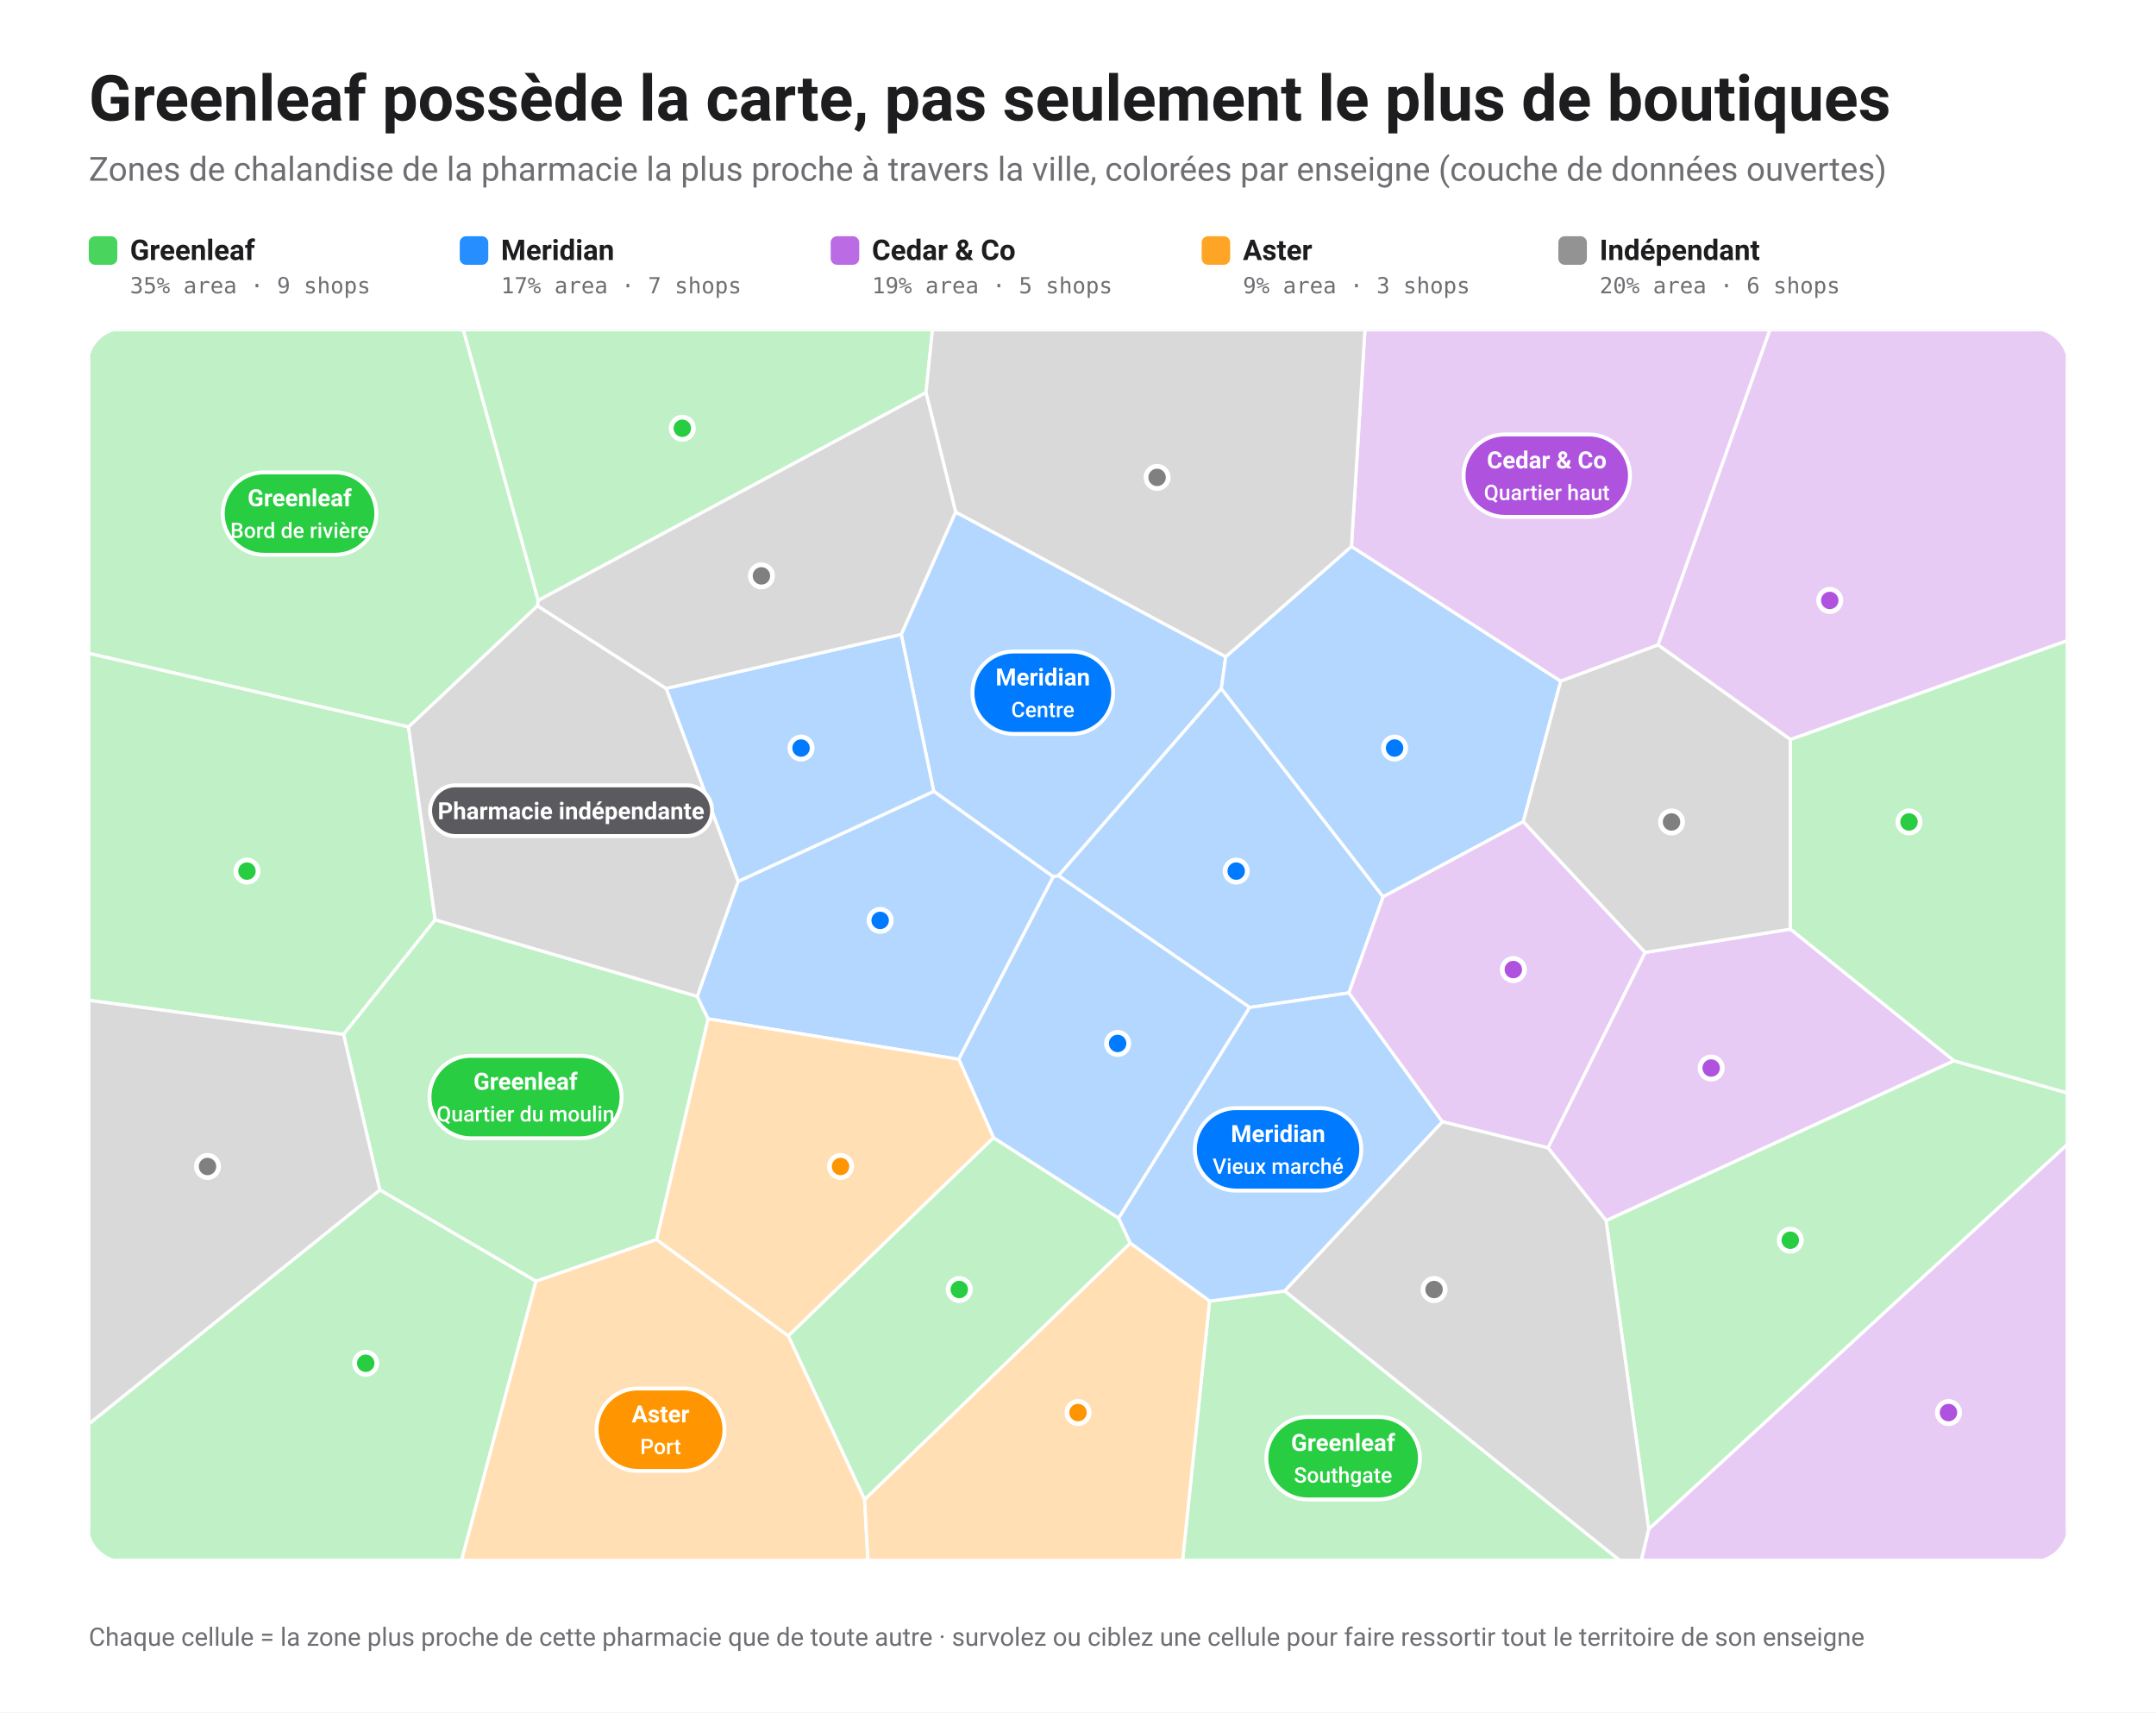
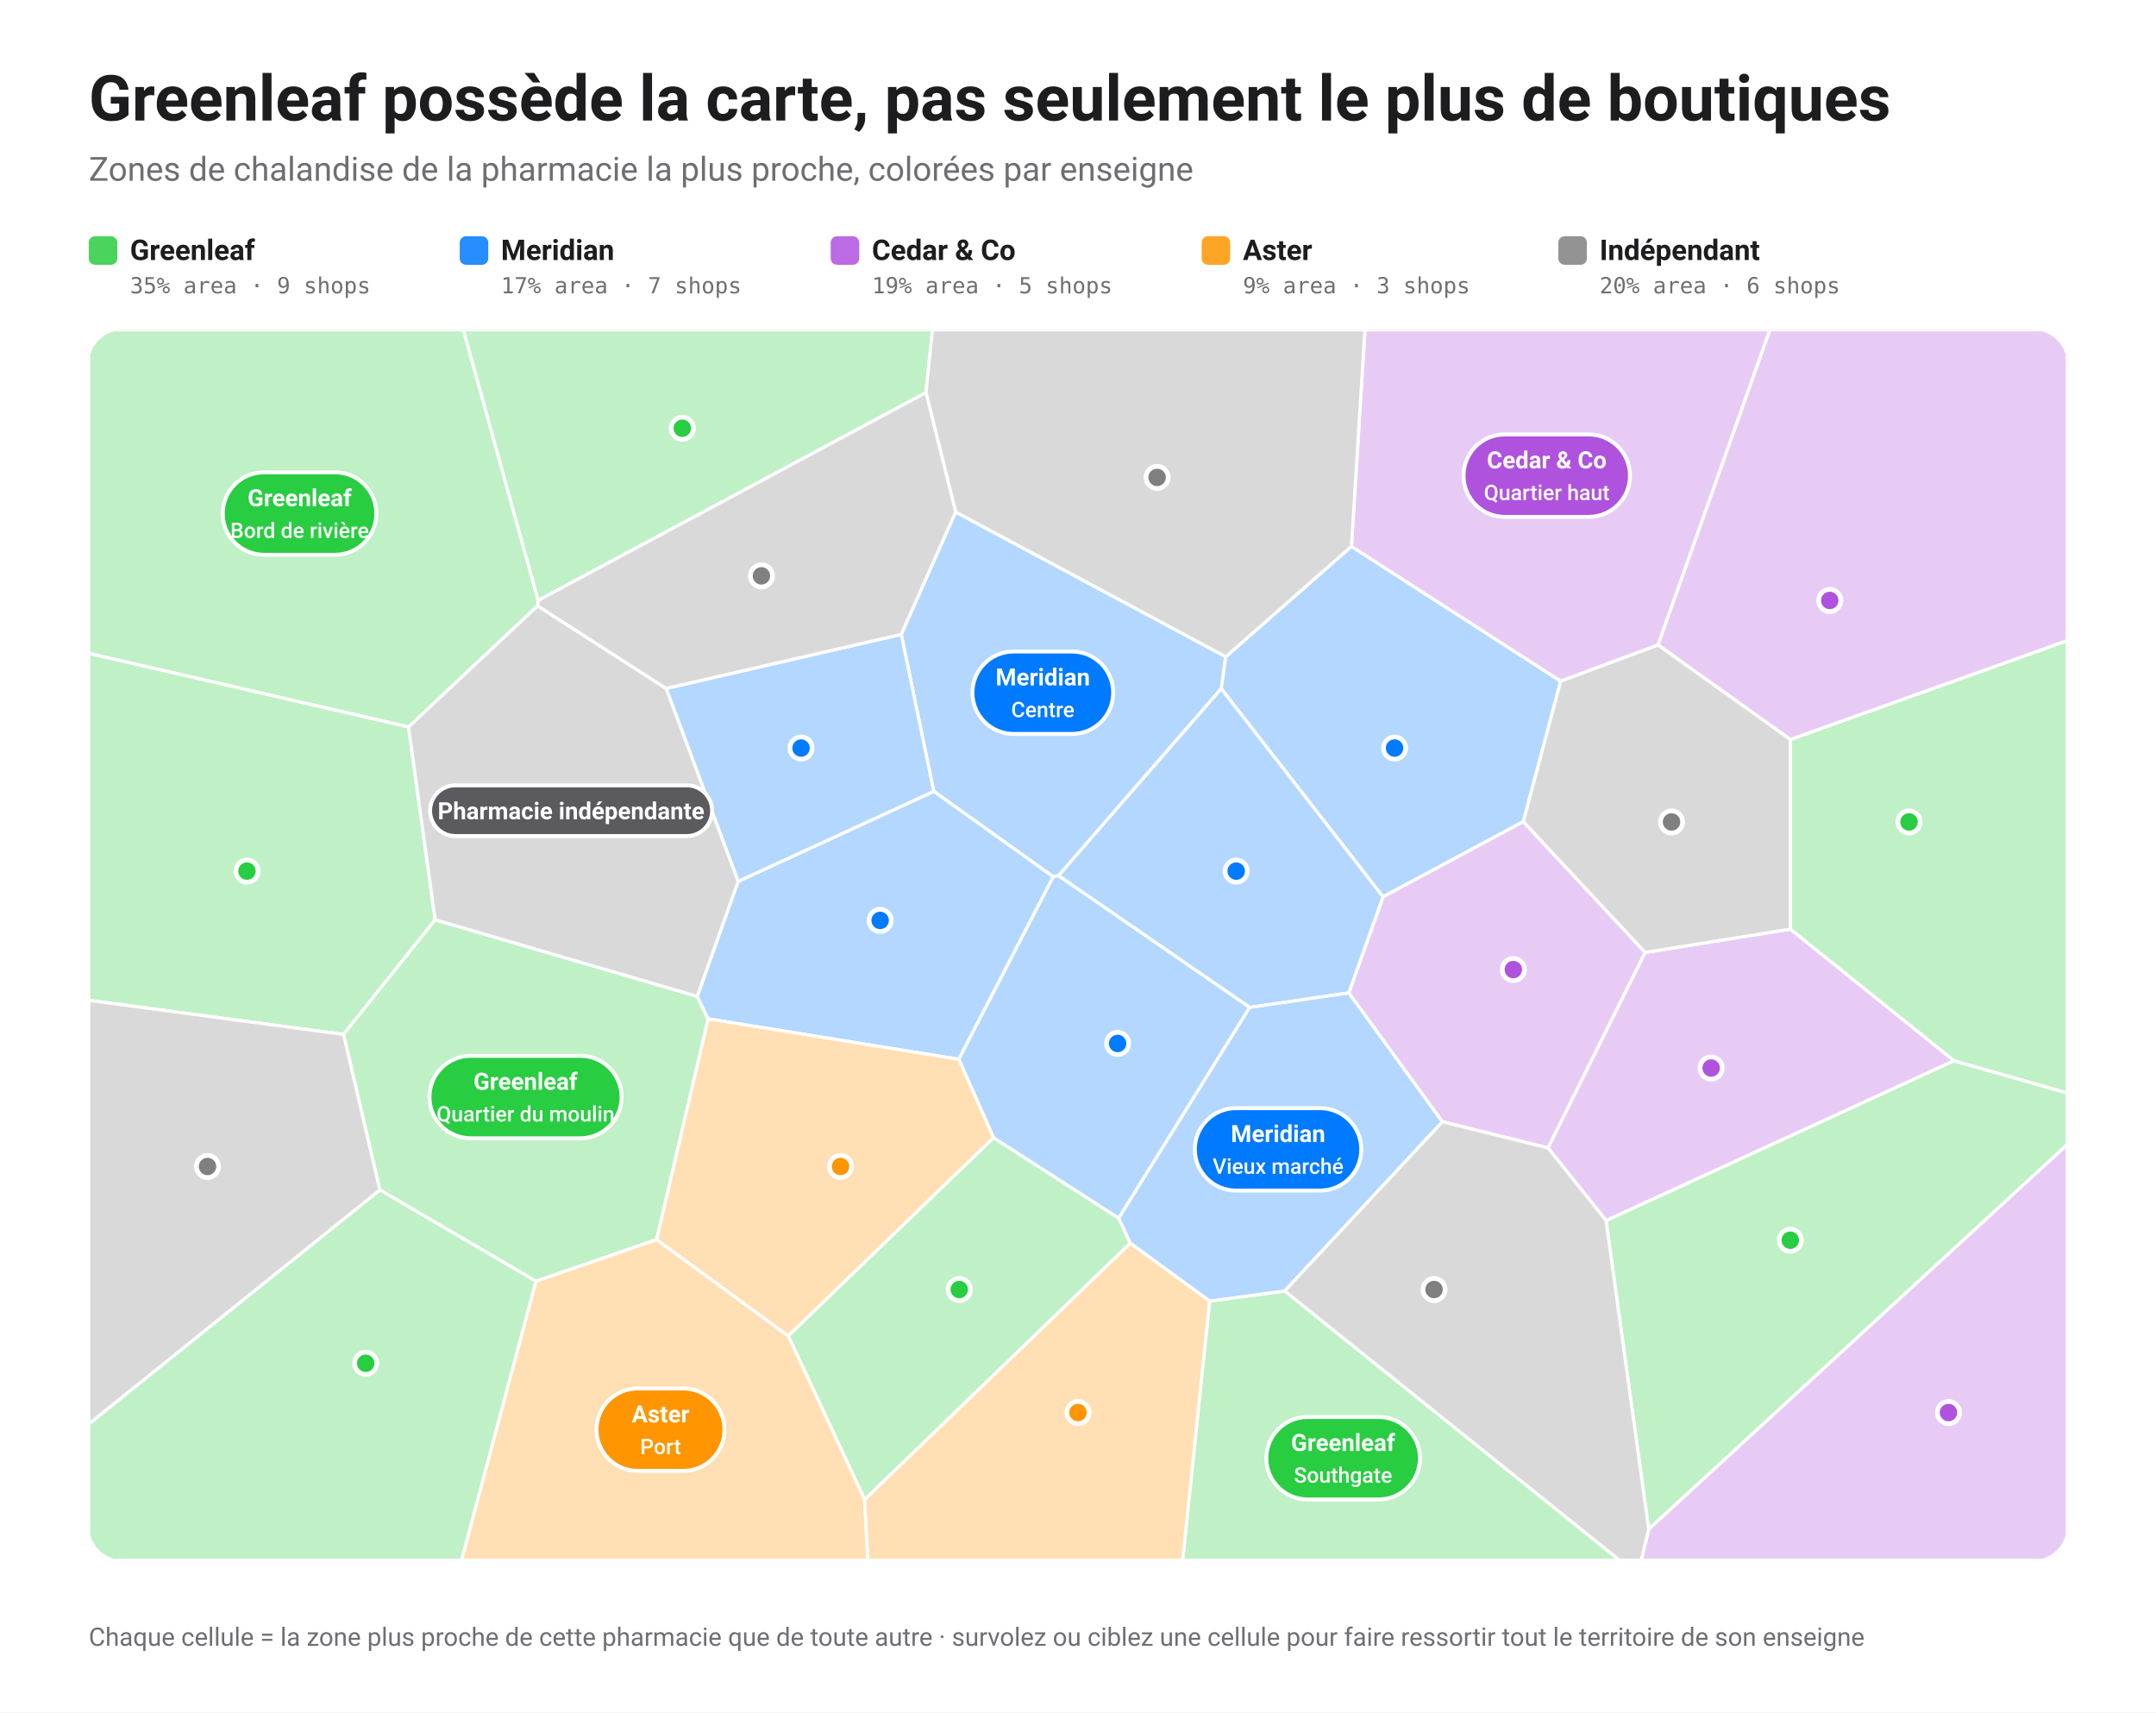
<svg xmlns="http://www.w3.org/2000/svg" width="1360" height="1080" viewBox="0 0 1360 1080" font-family="Roboto, system-ui, sans-serif" role="img" aria-labelledby="vor-title vor-desc">
  <style>.cell polygon{fill-opacity:0.3;transition:fill-opacity.18s ease}.cell{transition:opacity.18s ease}.cell:focus{outline:none}.seed,.slabel{transition:opacity.18s ease}#vmap:has(.cell.c0:is(:hover,:focus-within)).cell{opacity:.30}#vmap:has(.cell.c0:is(:hover,:focus-within)).cell.c0{opacity:1}#vmap:has(.cell.c0:is(:hover,:focus-within)).cell.c0 polygon{fill-opacity:0.66}#vmap:has(.cell.c0:is(:hover,:focus-within)).seed,#vmap:has(.cell.c0:is(:hover,:focus-within)).slabel{opacity:.25}#vmap:has(.cell.c0:is(:hover,:focus-within)).seed.c0,#vmap:has(.cell.c0:is(:hover,:focus-within)).slabel.c0{opacity:1}#vmap:has(.cell.c1:is(:hover,:focus-within)).cell{opacity:.30}#vmap:has(.cell.c1:is(:hover,:focus-within)).cell.c1{opacity:1}#vmap:has(.cell.c1:is(:hover,:focus-within)).cell.c1 polygon{fill-opacity:0.66}#vmap:has(.cell.c1:is(:hover,:focus-within)).seed,#vmap:has(.cell.c1:is(:hover,:focus-within)).slabel{opacity:.25}#vmap:has(.cell.c1:is(:hover,:focus-within)).seed.c1,#vmap:has(.cell.c1:is(:hover,:focus-within)).slabel.c1{opacity:1}#vmap:has(.cell.c2:is(:hover,:focus-within)).cell{opacity:.30}#vmap:has(.cell.c2:is(:hover,:focus-within)).cell.c2{opacity:1}#vmap:has(.cell.c2:is(:hover,:focus-within)).cell.c2 polygon{fill-opacity:0.66}#vmap:has(.cell.c2:is(:hover,:focus-within)).seed,#vmap:has(.cell.c2:is(:hover,:focus-within)).slabel{opacity:.25}#vmap:has(.cell.c2:is(:hover,:focus-within)).seed.c2,#vmap:has(.cell.c2:is(:hover,:focus-within)).slabel.c2{opacity:1}#vmap:has(.cell.c3:is(:hover,:focus-within)).cell{opacity:.30}#vmap:has(.cell.c3:is(:hover,:focus-within)).cell.c3{opacity:1}#vmap:has(.cell.c3:is(:hover,:focus-within)).cell.c3 polygon{fill-opacity:0.66}#vmap:has(.cell.c3:is(:hover,:focus-within)).seed,#vmap:has(.cell.c3:is(:hover,:focus-within)).slabel{opacity:.25}#vmap:has(.cell.c3:is(:hover,:focus-within)).seed.c3,#vmap:has(.cell.c3:is(:hover,:focus-within)).slabel.c3{opacity:1}#vmap:has(.cell.c4:is(:hover,:focus-within)).cell{opacity:.30}#vmap:has(.cell.c4:is(:hover,:focus-within)).cell.c4{opacity:1}#vmap:has(.cell.c4:is(:hover,:focus-within)).cell.c4 polygon{fill-opacity:0.66}#vmap:has(.cell.c4:is(:hover,:focus-within)).seed,#vmap:has(.cell.c4:is(:hover,:focus-within)).slabel{opacity:.25}#vmap:has(.cell.c4:is(:hover,:focus-within)).seed.c4,#vmap:has(.cell.c4:is(:hover,:focus-within)).slabel.c4{opacity:1}</style>
  <rect width="1360" height="1080" fill="#FFFFFF" />
  <text x="56" y="76" font-size="40" font-weight="700" fill="#1D1D1F">Greenleaf possède la carte, pas seulement le plus de boutiques</text>
-   <text x="56" y="114" font-size="21" fill="#6E6E73">Zones de chalandise de la pharmacie la plus proche à travers la ville, colorées par enseigne (couche de données ouvertes)</text>
+   <text x="56" y="114" font-size="21" fill="#6E6E73">Zones de chalandise de la pharmacie la plus proche, colorées par enseigne</text>
  <rect x="56.0" y="149.0" width="18" height="18" rx="4" fill="rgba(40,205,65,0.85)" />
  <text x="82.0" y="164.0" text-anchor="start" font-size="18" font-weight="600" fill="#1D1D1F">Greenleaf</text>
  <text x="82.0" y="185.0" text-anchor="start" font-size="14" fill="#6E6E73" font-family="Roboto Mono, ui-monospace, monospace">35% area · 9 shops</text>
  <rect x="290.0" y="149.0" width="18" height="18" rx="4" fill="rgba(0,122,255,0.85)" />
  <text x="316.0" y="164.0" text-anchor="start" font-size="18" font-weight="600" fill="#1D1D1F">Meridian</text>
  <text x="316.0" y="185.0" text-anchor="start" font-size="14" fill="#6E6E73" font-family="Roboto Mono, ui-monospace, monospace">17% area · 7 shops</text>
  <rect x="524.0" y="149.0" width="18" height="18" rx="4" fill="rgba(175,82,222,0.85)" />
  <text x="550.0" y="164.0" text-anchor="start" font-size="18" font-weight="600" fill="#1D1D1F">Cedar &amp; Co</text>
  <text x="550.0" y="185.0" text-anchor="start" font-size="14" fill="#6E6E73" font-family="Roboto Mono, ui-monospace, monospace">19% area · 5 shops</text>
  <rect x="758.0" y="149.0" width="18" height="18" rx="4" fill="rgba(255,149,0,0.85)" />
  <text x="784.0" y="164.0" text-anchor="start" font-size="18" font-weight="600" fill="#1D1D1F">Aster</text>
  <text x="784.0" y="185.0" text-anchor="start" font-size="14" fill="#6E6E73" font-family="Roboto Mono, ui-monospace, monospace">9% area · 3 shops</text>
  <rect x="983.0" y="149.0" width="18" height="18" rx="4" fill="rgba(128,128,128,0.85)" />
  <text x="1009.0" y="164.0" text-anchor="start" font-size="18" font-weight="600" fill="#1D1D1F">Indépendant</text>
  <text x="1009.0" y="185.0" text-anchor="start" font-size="14" fill="#6E6E73" font-family="Roboto Mono, ui-monospace, monospace">20% area · 6 shops</text>
  <defs>
    <clipPath id="mapclip">
      <rect x="56.0" y="208.0" width="1248.0" height="776.0" rx="22.0" />
    </clipPath>
  </defs>
  <g id="vmap">
    <g id="cells" clip-path="url(#mapclip)">
      <g class="cell c0" tabindex="0" role="img" aria-label="Greenleaf · Riverside — nearest shop for 6.1% of the city · Greenleaf">
        <polygon points="56.0,208.0 292.3,208.0 339.5,378.7 339.1,382.1 257.7,458.5 56.0,412.1" fill="#28CD41" stroke="#FFFFFF" stroke-width="2" stroke-linejoin="round" />
      </g>
      <g class="cell c0" tabindex="0" role="img" aria-label="Greenleaf pharmacy — nearest shop for 3.1% of the city · Greenleaf">
        <polygon points="292.3,208.0 588.2,208.0 584.1,247.6 339.5,378.7" fill="#28CD41" stroke="#FFFFFF" stroke-width="2" stroke-linejoin="round" />
      </g>
      <g class="cell c0" tabindex="0" role="img" aria-label="Greenleaf pharmacy — nearest shop for 4.4% of the city · Greenleaf">
        <polygon points="56.0,630.9 56.0,412.1 257.7,458.5 274.5,580.1 216.7,652.4" fill="#28CD41" stroke="#FFFFFF" stroke-width="2" stroke-linejoin="round" />
      </g>
      <g class="cell c0" tabindex="0" role="img" aria-label="Greenleaf · Mill Quarter — nearest shop for 3.8% of the city · Greenleaf">
        <polygon points="338.1,808.1 239.6,750.5 216.7,652.4 274.5,580.1 439.8,628.4 446.7,642.6 414.2,781.8" fill="#28CD41" stroke="#FFFFFF" stroke-width="2" stroke-linejoin="round" />
      </g>
      <g class="cell c0" tabindex="0" role="img" aria-label="Greenleaf pharmacy — nearest shop for 4.7% of the city · Greenleaf">
        <polygon points="291.2,984.0 56.0,984.0 56.0,898.1 239.6,750.5 338.1,808.1" fill="#28CD41" stroke="#FFFFFF" stroke-width="2" stroke-linejoin="round" />
      </g>
      <g class="cell c0" tabindex="0" role="img" aria-label="Greenleaf pharmacy — nearest shop for 2.3% of the city · Greenleaf">
        <polygon points="545.4,945.8 497.2,842.5 626.7,717.5 705.7,768.3 713.0,784.1" fill="#28CD41" stroke="#FFFFFF" stroke-width="2" stroke-linejoin="round" />
      </g>
      <g class="cell c0" tabindex="0" role="img" aria-label="Greenleaf · Southgate — nearest shop for 2.8% of the city · Greenleaf">
        <polygon points="1021.6,984.0 746.0,984.0 763.0,820.6 810.4,814.2" fill="#28CD41" stroke="#FFFFFF" stroke-width="2" stroke-linejoin="round" />
      </g>
      <g class="cell c0" tabindex="0" role="img" aria-label="Greenleaf pharmacy — nearest shop for 4.1% of the city · Greenleaf">
        <polygon points="1304.0,689.3 1304.0,721.9 1040.0,964.5 1013.1,769.8 1232.5,669.0" fill="#28CD41" stroke="#FFFFFF" stroke-width="2" stroke-linejoin="round" />
      </g>
      <g class="cell c0" tabindex="0" role="img" aria-label="Greenleaf pharmacy — nearest shop for 3.9% of the city · Greenleaf">
        <polygon points="1304.0,404.0 1304.0,689.3 1232.5,669.0 1129.3,586.0 1129.3,466.4" fill="#28CD41" stroke="#FFFFFF" stroke-width="2" stroke-linejoin="round" />
      </g>
      <g class="cell c1" tabindex="0" role="img" aria-label="Meridian · Central — nearest shop for 2.8% of the city · Meridian">
        <polygon points="773.2,414.2 770.4,434.3 667.7,552.3 664.4,553.0 589.0,499.1 568.5,400.1 602.8,322.9" fill="#007AFF" stroke="#FFFFFF" stroke-width="2" stroke-linejoin="round" />
      </g>
      <g class="cell c1" tabindex="0" role="img" aria-label="Meridian pharmacy — nearest shop for 2.3% of the city · Meridian">
        <polygon points="788.3,635.4 667.7,552.3 770.4,434.3 872.5,565.6 850.9,626.2" fill="#007AFF" stroke="#FFFFFF" stroke-width="2" stroke-linejoin="round" />
      </g>
      <g class="cell c1" tabindex="0" role="img" aria-label="Meridian pharmacy — nearest shop for 2.5% of the city · Meridian">
        <polygon points="446.7,642.6 439.8,628.4 465.6,555.9 589.0,499.1 664.4,553.0 604.8,668.1" fill="#007AFF" stroke="#FFFFFF" stroke-width="2" stroke-linejoin="round" />
      </g>
      <g class="cell c1" tabindex="0" role="img" aria-label="Meridian pharmacy — nearest shop for 2.3% of the city · Meridian">
        <polygon points="705.7,768.3 626.7,717.5 604.8,668.1 664.4,553.0 667.7,552.3 788.3,635.4" fill="#007AFF" stroke="#FFFFFF" stroke-width="2" stroke-linejoin="round" />
      </g>
      <g class="cell c1" tabindex="0" role="img" aria-label="Meridian pharmacy — nearest shop for 2.9% of the city · Meridian">
        <polygon points="872.5,565.6 770.4,434.3 773.2,414.2 852.5,344.6 984.5,429.6 960.9,518.2" fill="#007AFF" stroke="#FFFFFF" stroke-width="2" stroke-linejoin="round" />
      </g>
      <g class="cell c1" tabindex="0" role="img" aria-label="Meridian pharmacy — nearest shop for 1.7% of the city · Meridian">
        <polygon points="568.5,400.1 589.0,499.1 465.6,555.9 420.2,434.2" fill="#007AFF" stroke="#FFFFFF" stroke-width="2" stroke-linejoin="round" />
      </g>
      <g class="cell c1" tabindex="0" role="img" aria-label="Meridian · Old Market — nearest shop for 2.4% of the city · Meridian">
        <polygon points="810.4,814.2 763.0,820.6 713.0,784.1 705.7,768.3 788.3,635.4 850.9,626.2 909.9,707.5" fill="#007AFF" stroke="#FFFFFF" stroke-width="2" stroke-linejoin="round" />
      </g>
      <g class="cell c2" tabindex="0" role="img" aria-label="Cedar &amp; Co · Uptown — nearest shop for 4.4% of the city · Cedar &amp; Co">
        <polygon points="861.0,208.0 1116.5,208.0 1045.9,406.8 984.5,429.6 852.5,344.6" fill="#AF52DE" stroke="#FFFFFF" stroke-width="2" stroke-linejoin="round" />
      </g>
      <g class="cell c2" tabindex="0" role="img" aria-label="Cedar &amp; Co pharmacy — nearest shop for 5.3% of the city · Cedar &amp; Co">
        <polygon points="1116.5,208.0 1304.0,208.0 1304.0,404.0 1129.3,466.4 1045.9,406.8" fill="#AF52DE" stroke="#FFFFFF" stroke-width="2" stroke-linejoin="round" />
      </g>
      <g class="cell c2" tabindex="0" role="img" aria-label="Cedar &amp; Co pharmacy — nearest shop for 2.5% of the city · Cedar &amp; Co">
        <polygon points="1037.8,600.7 976.5,724.0 909.9,707.5 850.9,626.2 872.5,565.6 960.9,518.2" fill="#AF52DE" stroke="#FFFFFF" stroke-width="2" stroke-linejoin="round" />
      </g>
      <g class="cell c2" tabindex="0" role="img" aria-label="Cedar &amp; Co pharmacy — nearest shop for 2.6% of the city · Cedar &amp; Co">
        <polygon points="1232.5,669.0 1013.1,769.8 976.5,724.0 1037.8,600.7 1129.3,586.0" fill="#AF52DE" stroke="#FFFFFF" stroke-width="2" stroke-linejoin="round" />
      </g>
      <g class="cell c2" tabindex="0" role="img" aria-label="Cedar &amp; Co pharmacy — nearest shop for 3.8% of the city · Cedar &amp; Co">
        <polygon points="1304.0,721.9 1304.0,984.0 1035.3,984.0 1040.0,964.5" fill="#AF52DE" stroke="#FFFFFF" stroke-width="2" stroke-linejoin="round" />
      </g>
      <g class="cell c3" tabindex="0" role="img" aria-label="Aster · Harbour — nearest shop for 3.8% of the city · Aster">
        <polygon points="547.5,984.0 291.2,984.0 338.1,808.1 414.2,781.8 497.2,842.5 545.4,945.8" fill="#FF9500" stroke="#FFFFFF" stroke-width="2" stroke-linejoin="round" />
      </g>
      <g class="cell c3" tabindex="0" role="img" aria-label="Aster pharmacy — nearest shop for 2.7% of the city · Aster">
        <polygon points="414.2,781.8 446.7,642.6 604.8,668.1 626.7,717.5 497.2,842.5" fill="#FF9500" stroke="#FFFFFF" stroke-width="2" stroke-linejoin="round" />
      </g>
      <g class="cell c3" tabindex="0" role="img" aria-label="Aster pharmacy — nearest shop for 2.9% of the city · Aster">
        <polygon points="746.0,984.0 547.5,984.0 545.4,945.8 713.0,784.1 763.0,820.6" fill="#FF9500" stroke="#FFFFFF" stroke-width="2" stroke-linejoin="round" />
      </g>
      <g class="cell c4" tabindex="0" role="img" aria-label="Independent pharmacy — nearest shop for 3.3% of the city · Independent">
        <polygon points="56.0,898.1 56.0,630.9 216.7,652.4 239.6,750.5" fill="#808080" stroke="#FFFFFF" stroke-width="2" stroke-linejoin="round" />
      </g>
      <g class="cell c4" tabindex="0" role="img" aria-label="Independent chemist — nearest shop for 3.5% of the city · Independent">
        <polygon points="439.8,628.4 274.5,580.1 257.7,458.5 339.1,382.1 420.2,434.2 465.6,555.9" fill="#808080" stroke="#FFFFFF" stroke-width="2" stroke-linejoin="round" />
      </g>
      <g class="cell c4" tabindex="0" role="img" aria-label="Independent pharmacy — nearest shop for 3.5% of the city · Independent">
        <polygon points="1035.3,984.0 1021.6,984.0 810.4,814.2 909.9,707.5 976.5,724.0 1013.1,769.8 1040.0,964.5" fill="#808080" stroke="#FFFFFF" stroke-width="2" stroke-linejoin="round" />
      </g>
      <g class="cell c4" tabindex="0" role="img" aria-label="Independent pharmacy — nearest shop for 2.5% of the city · Independent">
        <polygon points="1129.3,466.4 1129.3,586.0 1037.8,600.7 960.9,518.2 984.5,429.6 1045.9,406.8" fill="#808080" stroke="#FFFFFF" stroke-width="2" stroke-linejoin="round" />
      </g>
      <g class="cell c4" tabindex="0" role="img" aria-label="Independent pharmacy — nearest shop for 4.4% of the city · Independent">
        <polygon points="588.2,208.0 861.0,208.0 852.5,344.6 773.2,414.2 602.8,322.9 584.1,247.6" fill="#808080" stroke="#FFFFFF" stroke-width="2" stroke-linejoin="round" />
      </g>
      <g class="cell c4" tabindex="0" role="img" aria-label="Independent pharmacy — nearest shop for 2.6% of the city · Independent">
        <polygon points="339.1,382.1 339.5,378.7 584.1,247.6 602.8,322.9 568.5,400.1 420.2,434.2" fill="#808080" stroke="#FFFFFF" stroke-width="2" stroke-linejoin="round" />
      </g>
    </g>
    <g id="seeds" clip-path="url(#mapclip)">
      <g class="seed c0">
        <circle cx="205.8" cy="332.2" r="8.5" fill="#FFFFFF" />
        <circle cx="205.8" cy="332.2" r="5.5" fill="#28CD41" />
      </g>
      <g class="seed c0">
        <circle cx="430.4" cy="270.1" r="8.5" fill="#FFFFFF" />
        <circle cx="430.4" cy="270.1" r="5.5" fill="#28CD41" />
      </g>
      <g class="seed c0">
        <circle cx="155.8" cy="549.4" r="8.5" fill="#FFFFFF" />
        <circle cx="155.8" cy="549.4" r="5.5" fill="#28CD41" />
      </g>
      <g class="seed c0">
        <circle cx="330.6" cy="689.1" r="8.5" fill="#FFFFFF" />
        <circle cx="330.6" cy="689.1" r="5.5" fill="#28CD41" />
      </g>
      <g class="seed c0">
        <circle cx="230.7" cy="859.8" r="8.5" fill="#FFFFFF" />
        <circle cx="230.7" cy="859.8" r="5.5" fill="#28CD41" />
      </g>
      <g class="seed c0">
        <circle cx="605.1" cy="813.3" r="8.5" fill="#FFFFFF" />
        <circle cx="605.1" cy="813.3" r="5.5" fill="#28CD41" />
      </g>
      <g class="seed c0">
        <circle cx="829.8" cy="906.4" r="8.5" fill="#FFFFFF" />
        <circle cx="829.8" cy="906.4" r="5.5" fill="#28CD41" />
      </g>
      <g class="seed c0">
        <circle cx="1129.3" cy="782.2" r="8.5" fill="#FFFFFF" />
        <circle cx="1129.3" cy="782.2" r="5.5" fill="#28CD41" />
      </g>
      <g class="seed c0">
        <circle cx="1204.2" cy="518.4" r="8.5" fill="#FFFFFF" />
        <circle cx="1204.2" cy="518.4" r="5.5" fill="#28CD41" />
      </g>
      <g class="seed c1">
        <circle cx="655.0" cy="440.8" r="8.5" fill="#FFFFFF" />
        <circle cx="655.0" cy="440.8" r="5.5" fill="#007AFF" />
      </g>
      <g class="seed c1">
        <circle cx="779.8" cy="549.4" r="8.5" fill="#FFFFFF" />
        <circle cx="779.8" cy="549.4" r="5.5" fill="#007AFF" />
      </g>
      <g class="seed c1">
        <circle cx="555.2" cy="580.5" r="8.5" fill="#FFFFFF" />
        <circle cx="555.2" cy="580.5" r="5.5" fill="#007AFF" />
      </g>
      <g class="seed c1">
        <circle cx="705.0" cy="658.1" r="8.5" fill="#FFFFFF" />
        <circle cx="705.0" cy="658.1" r="5.5" fill="#007AFF" />
      </g>
      <g class="seed c1">
        <circle cx="879.7" cy="471.8" r="8.5" fill="#FFFFFF" />
        <circle cx="879.7" cy="471.8" r="5.5" fill="#007AFF" />
      </g>
      <g class="seed c1">
        <circle cx="505.3" cy="471.8" r="8.5" fill="#FFFFFF" />
        <circle cx="505.3" cy="471.8" r="5.5" fill="#007AFF" />
      </g>
      <g class="seed c1">
        <circle cx="804.8" cy="720.2" r="8.5" fill="#FFFFFF" />
        <circle cx="804.8" cy="720.2" r="5.5" fill="#007AFF" />
      </g>
      <g class="seed c2">
        <circle cx="979.5" cy="316.6" r="8.5" fill="#FFFFFF" />
        <circle cx="979.5" cy="316.6" r="5.5" fill="#AF52DE" />
      </g>
      <g class="seed c2">
        <circle cx="1154.2" cy="378.7" r="8.5" fill="#FFFFFF" />
        <circle cx="1154.2" cy="378.7" r="5.5" fill="#AF52DE" />
      </g>
      <g class="seed c2">
        <circle cx="954.6" cy="611.5" r="8.5" fill="#FFFFFF" />
        <circle cx="954.6" cy="611.5" r="5.5" fill="#AF52DE" />
      </g>
      <g class="seed c2">
        <circle cx="1079.4" cy="673.6" r="8.5" fill="#FFFFFF" />
        <circle cx="1079.4" cy="673.6" r="5.5" fill="#AF52DE" />
      </g>
      <g class="seed c2">
        <circle cx="1229.1" cy="890.9" r="8.5" fill="#FFFFFF" />
        <circle cx="1229.1" cy="890.9" r="5.5" fill="#AF52DE" />
      </g>
      <g class="seed c3">
        <circle cx="405.4" cy="906.4" r="8.5" fill="#FFFFFF" />
        <circle cx="405.4" cy="906.4" r="5.5" fill="#FF9500" />
      </g>
      <g class="seed c3">
        <circle cx="530.2" cy="735.7" r="8.5" fill="#FFFFFF" />
        <circle cx="530.2" cy="735.7" r="5.5" fill="#FF9500" />
      </g>
      <g class="seed c3">
        <circle cx="680.0" cy="890.9" r="8.5" fill="#FFFFFF" />
        <circle cx="680.0" cy="890.9" r="5.5" fill="#FF9500" />
      </g>
      <g class="seed c4">
        <circle cx="130.9" cy="735.7" r="8.5" fill="#FFFFFF" />
        <circle cx="130.9" cy="735.7" r="5.5" fill="#808080" />
      </g>
      <g class="seed c4">
        <circle cx="380.5" cy="518.4" r="8.5" fill="#FFFFFF" />
        <circle cx="380.5" cy="518.4" r="5.5" fill="#808080" />
      </g>
      <g class="seed c4">
        <circle cx="904.6" cy="813.3" r="8.5" fill="#FFFFFF" />
        <circle cx="904.6" cy="813.3" r="5.5" fill="#808080" />
      </g>
      <g class="seed c4">
        <circle cx="1054.4" cy="518.4" r="8.5" fill="#FFFFFF" />
        <circle cx="1054.4" cy="518.4" r="5.5" fill="#808080" />
      </g>
      <g class="seed c4">
        <circle cx="729.9" cy="301.1" r="8.5" fill="#FFFFFF" />
        <circle cx="729.9" cy="301.1" r="5.5" fill="#808080" />
      </g>
      <g class="seed c4">
        <circle cx="480.3" cy="363.2" r="8.5" fill="#FFFFFF" />
        <circle cx="480.3" cy="363.2" r="5.5" fill="#808080" />
      </g>
    </g>
    <g id="labels">
      <g class="slabel c0">
        <rect x="140.5" y="297.9" width="96.9" height="52.0" rx="26.0" fill="#28CD41" stroke="#FFFFFF" stroke-width="2.5" />
        <text x="189.0" y="319.3" text-anchor="middle" font-size="15.0" font-weight="700" fill="#FFFFFF">Greenleaf</text>
        <text x="189.0" y="339.3" text-anchor="middle" font-size="13.5" font-weight="500" fill="#FFFFFF">Bord de rivière</text>
      </g>
      <g class="slabel c0">
        <rect x="270.9" y="665.9" width="121.2" height="52.0" rx="26.0" fill="#28CD41" stroke="#FFFFFF" stroke-width="2.5" />
        <text x="331.5" y="687.3" text-anchor="middle" font-size="15.0" font-weight="700" fill="#FFFFFF">Greenleaf</text>
        <text x="331.5" y="707.3" text-anchor="middle" font-size="13.5" font-weight="500" fill="#FFFFFF">Quartier du moulin</text>
      </g>
      <g class="slabel c0">
        <rect x="798.8" y="893.7" width="96.9" height="52.0" rx="26.0" fill="#28CD41" stroke="#FFFFFF" stroke-width="2.5" />
        <text x="847.2" y="915.1" text-anchor="middle" font-size="15.0" font-weight="700" fill="#FFFFFF">Greenleaf</text>
        <text x="847.2" y="935.1" text-anchor="middle" font-size="13.5" font-weight="500" fill="#FFFFFF">Southgate</text>
      </g>
      <g class="slabel c1">
        <rect x="613.4" y="410.9" width="88.8" height="52.0" rx="26.0" fill="#007AFF" stroke="#FFFFFF" stroke-width="2.5" />
        <text x="657.8" y="432.3" text-anchor="middle" font-size="15.0" font-weight="700" fill="#FFFFFF">Meridian</text>
        <text x="657.8" y="452.3" text-anchor="middle" font-size="13.5" font-weight="500" fill="#FFFFFF">Centre</text>
      </g>
      <g class="slabel c1">
        <rect x="753.7" y="698.9" width="105.0" height="52.0" rx="26.0" fill="#007AFF" stroke="#FFFFFF" stroke-width="2.5" />
        <text x="806.2" y="720.3" text-anchor="middle" font-size="15.0" font-weight="700" fill="#FFFFFF">Meridian</text>
        <text x="806.2" y="740.3" text-anchor="middle" font-size="13.5" font-weight="500" fill="#FFFFFF">Vieux marché</text>
      </g>
      <g class="slabel c2">
        <rect x="923.2" y="274.0" width="105.0" height="52.0" rx="26.0" fill="#AF52DE" stroke="#FFFFFF" stroke-width="2.5" />
        <text x="975.7" y="295.4" text-anchor="middle" font-size="15.0" font-weight="700" fill="#FFFFFF">Cedar &amp; Co</text>
        <text x="975.7" y="315.4" text-anchor="middle" font-size="13.5" font-weight="500" fill="#FFFFFF">Quartier haut</text>
      </g>
      <g class="slabel c3">
        <rect x="376.3" y="875.7" width="80.7" height="52.0" rx="26.0" fill="#FF9500" stroke="#FFFFFF" stroke-width="2.5" />
        <text x="416.7" y="897.1" text-anchor="middle" font-size="15.0" font-weight="700" fill="#FFFFFF">Aster</text>
        <text x="416.7" y="917.1" text-anchor="middle" font-size="13.5" font-weight="500" fill="#FFFFFF">Port</text>
      </g>
      <g class="slabel c4">
        <rect x="271.3" y="495.3" width="177.9" height="32.0" rx="16.0" fill="#5A5A5F" stroke="#FFFFFF" stroke-width="2.5" />
        <text x="360.2" y="516.7" text-anchor="middle" font-size="15.0" font-weight="700" fill="#FFFFFF">Pharmacie indépendante</text>
      </g>
    </g>
  </g>
  <text x="56" y="1038.0" font-size="16" fill="#6E6E73">Chaque cellule = la zone plus proche de cette pharmacie que de toute autre · survolez ou ciblez une cellule pour faire ressortir tout le territoire de son enseigne</text>
  <g data-fs-internal="" role="button" tabindex="0" aria-label="Toggle fullscreen" transform="translate(1312,14)" style="display:none;cursor:pointer">
    <rect x="0" y="0" width="34" height="34" rx="8" fill="#F2F3F5" />
    <path d="M6 13 V6 h7 M28 13 V6 h-7 M6 21 v7 h7 M28 21 v7 h-7" fill="none" stroke="#1D1D1F" stroke-width="2" stroke-linecap="round" />
  </g>
</svg>
